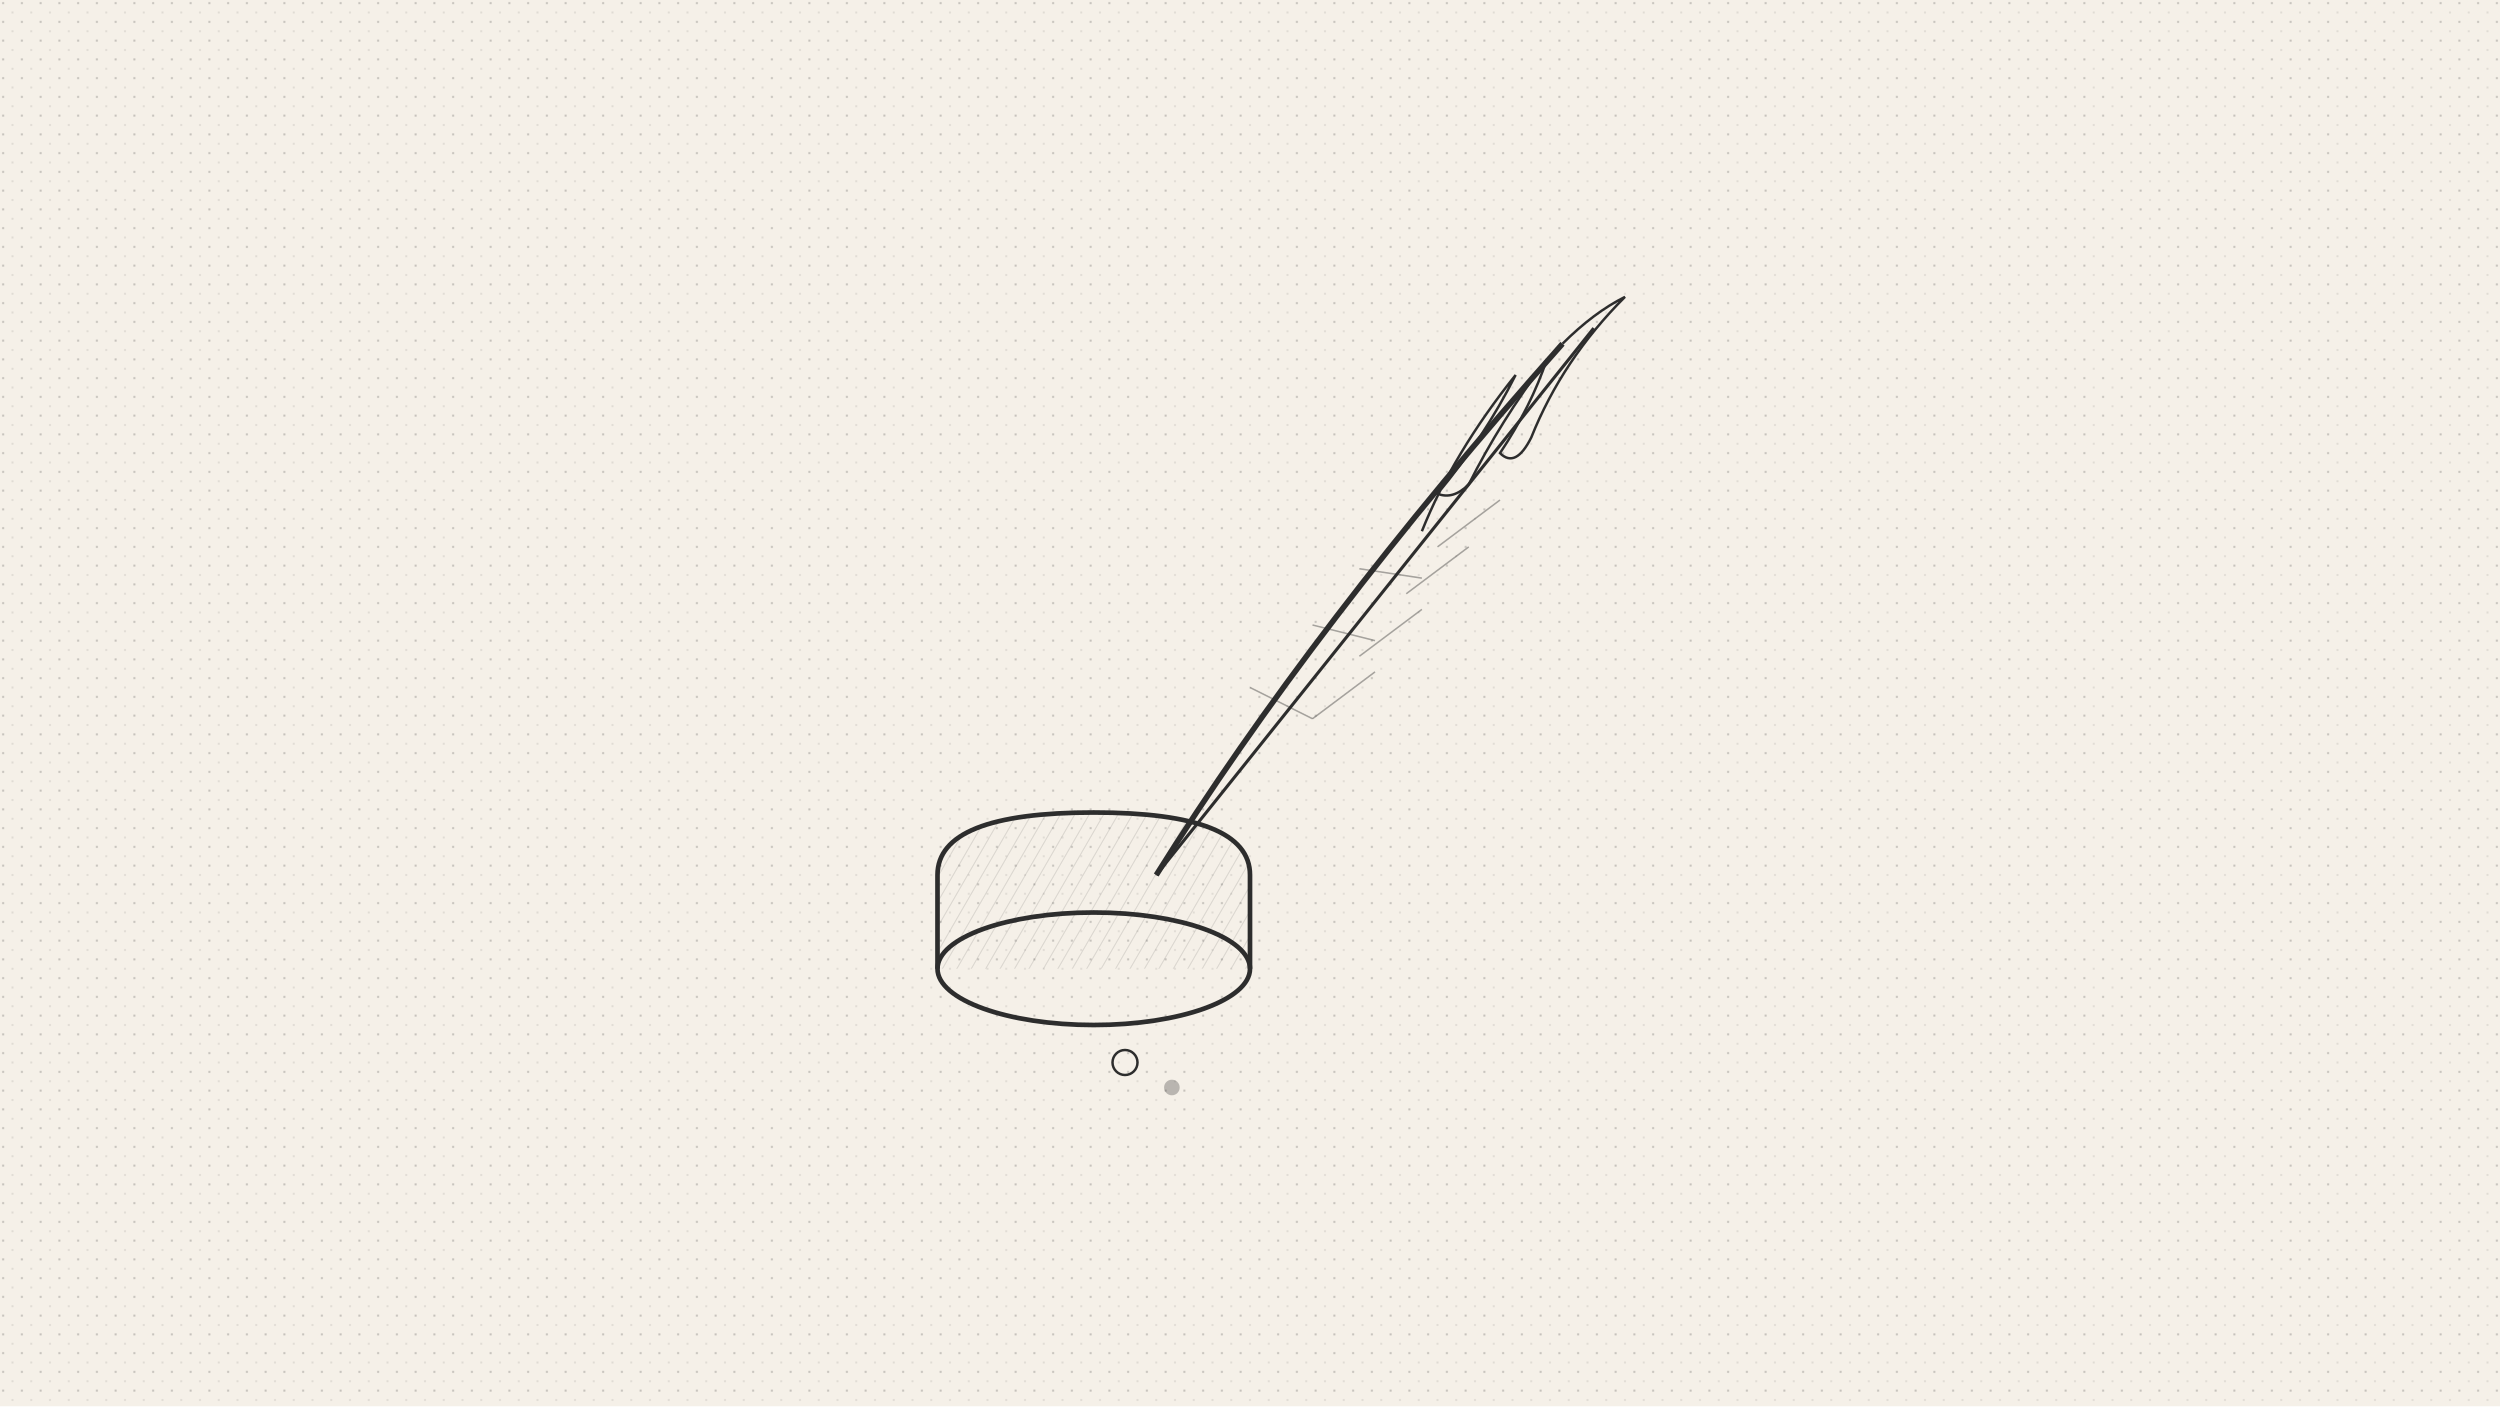
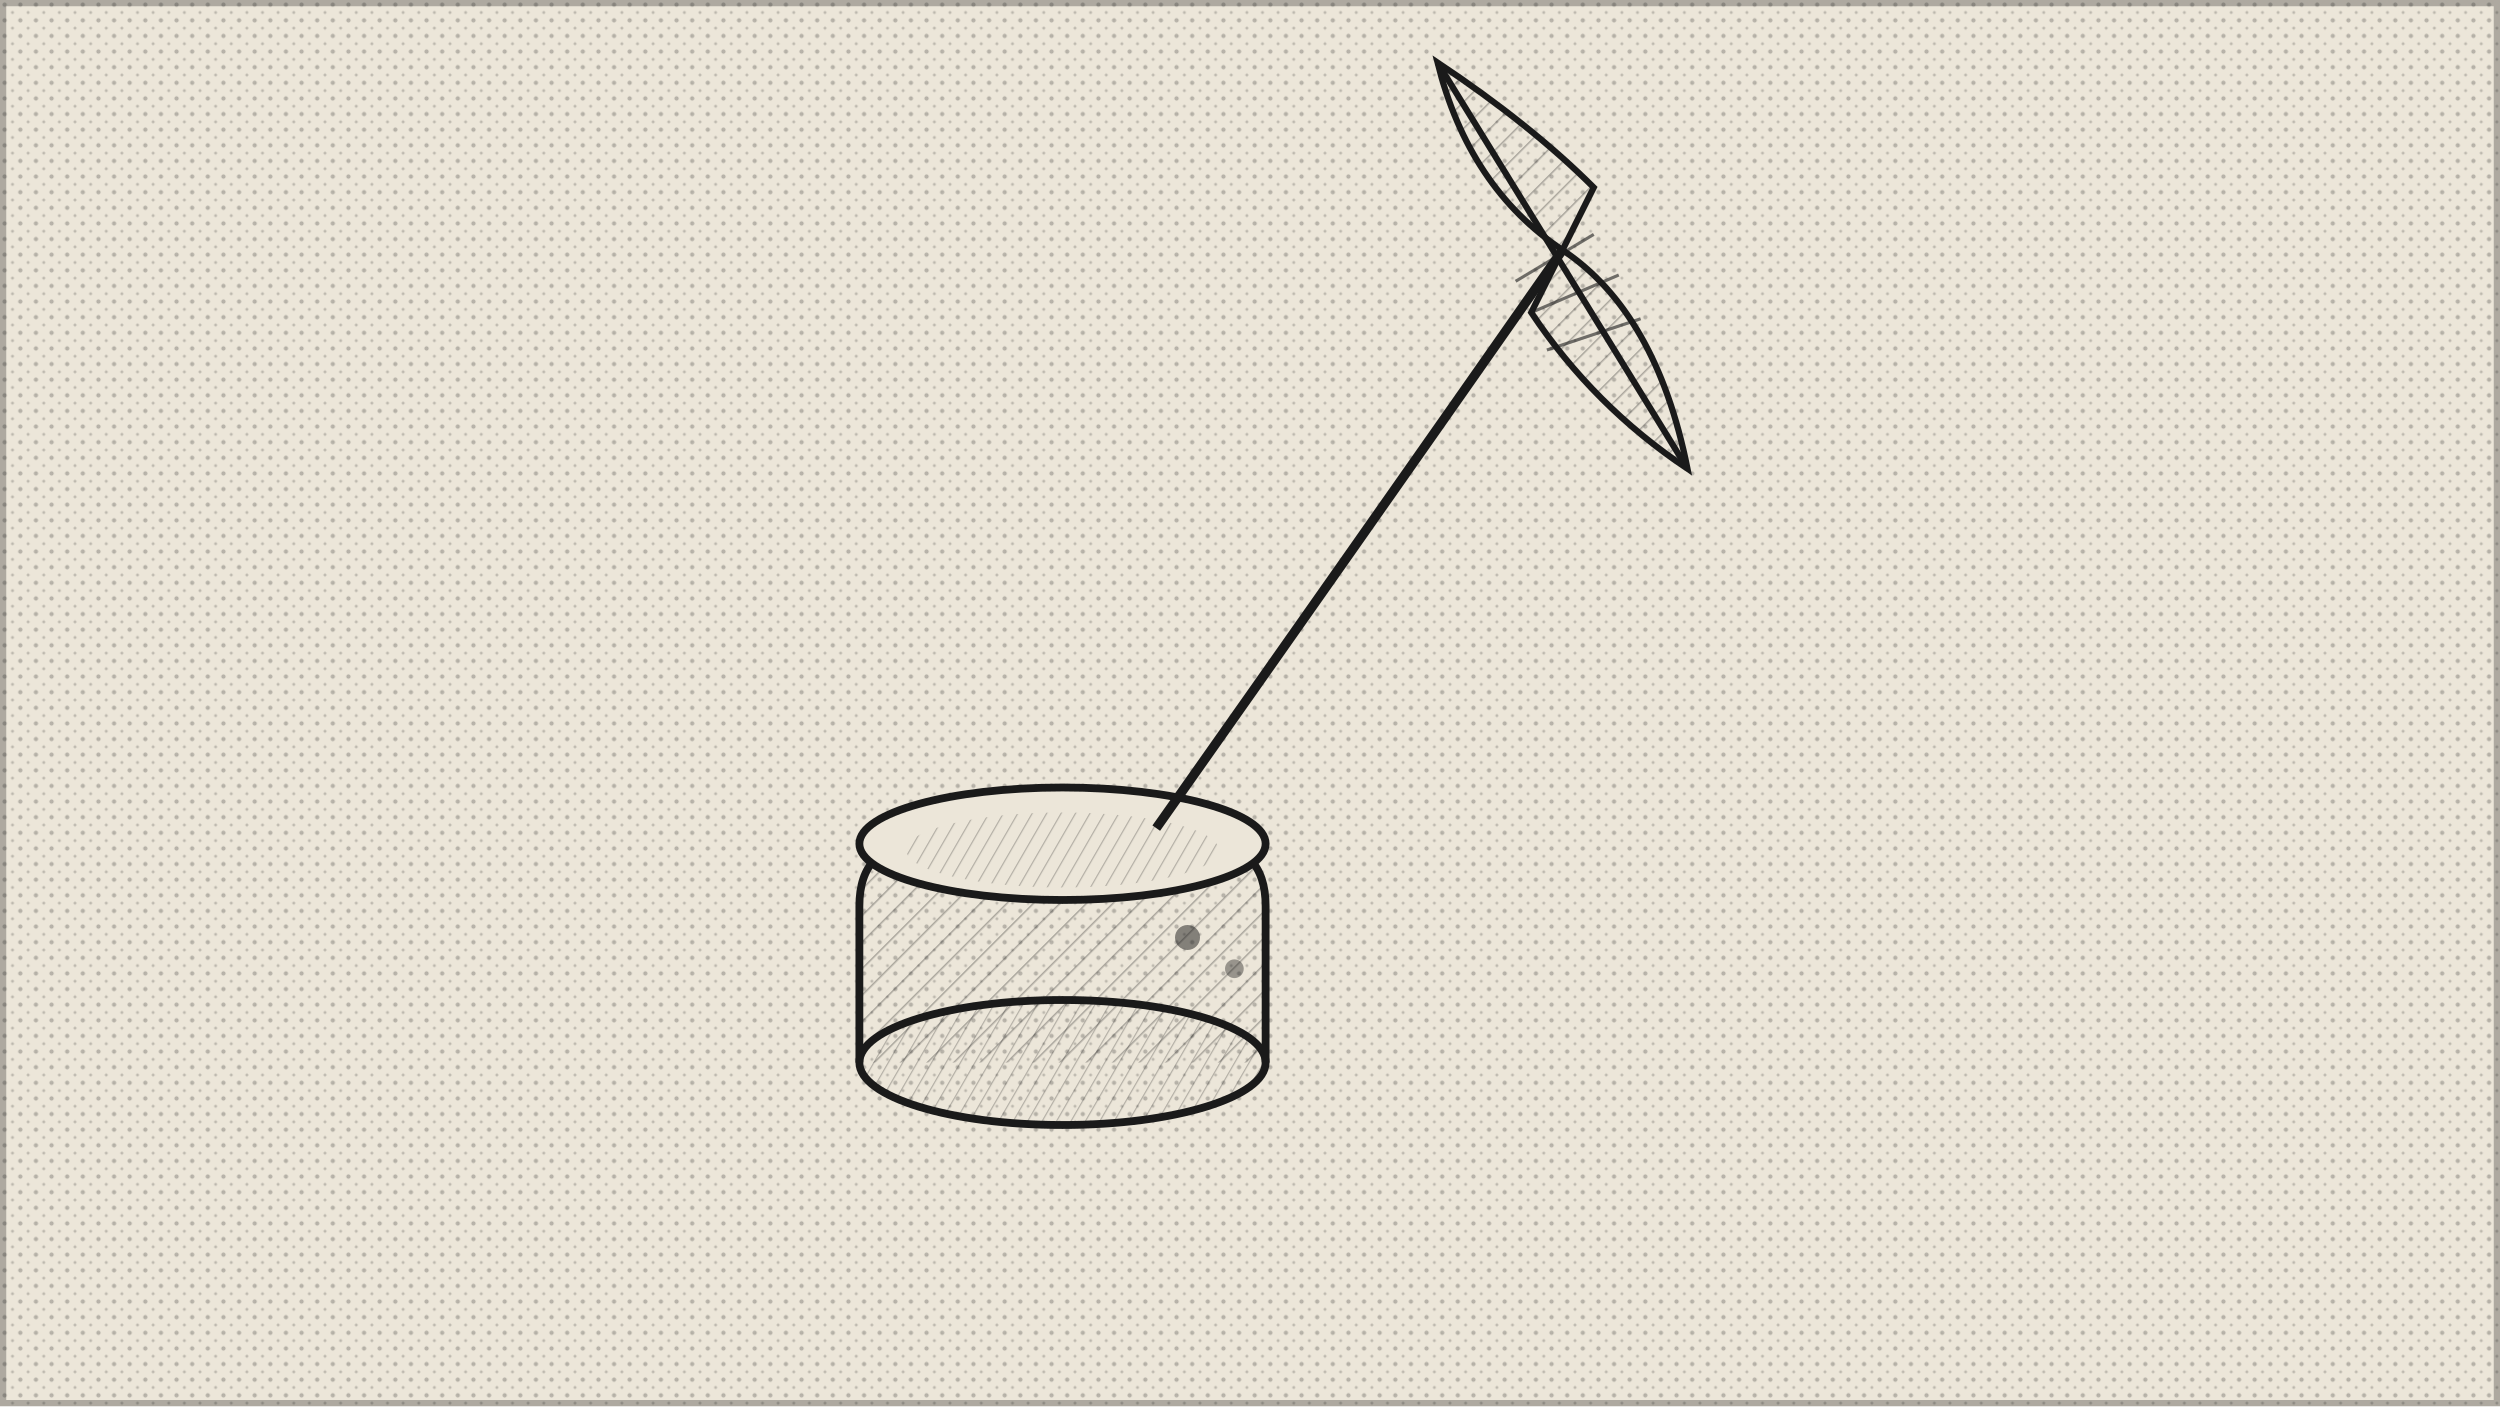
<svg xmlns="http://www.w3.org/2000/svg" viewBox="0 0 800 450" width="800" height="450">
  <defs>
-     <pattern id="crosshatch" width="8" height="8" patternUnits="userSpaceOnUse" patternTransform="rotate(45)">
-       <line x1="0" y1="0" x2="0" y2="8" stroke="#2d2d2d" stroke-width="0.5" opacity="0.15" />
+     <pattern id="crosshatch" width="6" height="6" patternUnits="userSpaceOnUse" patternTransform="rotate(45)">
+       <line x1="0" y1="0" x2="0" y2="6" stroke="#1a1a1a" stroke-width="1" opacity="0.3" />
    </pattern>
-     <pattern id="stipple" width="6" height="6" patternUnits="userSpaceOnUse">
-       <circle cx="1" cy="1" r="0.4" fill="#2d2d2d" opacity="0.2" />
-       <circle cx="4" cy="4" r="0.3" fill="#2d2d2d" opacity="0.15" />
+     <pattern id="stipple" width="5" height="5" patternUnits="userSpaceOnUse">
+       <circle cx="1.5" cy="1.5" r="0.7" fill="#1a1a1a" opacity="0.25" />
+       <circle cx="4" cy="4" r="0.5" fill="#1a1a1a" opacity="0.2" />
    </pattern>
-     <pattern id="hatch-dense" width="4" height="4" patternUnits="userSpaceOnUse" patternTransform="rotate(30)">
-       <line x1="0" y1="0" x2="0" y2="4" stroke="#2d2d2d" stroke-width="0.4" opacity="0.2" />
+     <pattern id="hatch" width="4" height="4" patternUnits="userSpaceOnUse" patternTransform="rotate(30)">
+       <line x1="0" y1="0" x2="0" y2="4" stroke="#1a1a1a" stroke-width="0.8" opacity="0.25" />
    </pattern>
  </defs>
-   <rect width="800" height="450" fill="#f5f0e8" />
+   <rect width="800" height="450" fill="#ece6d9" />
  <rect width="800" height="450" fill="url(#stipple)" />
-   <ellipse cx="350" cy="310" rx="50" ry="18" fill="none" stroke="#2d2d2d" stroke-width="1.5" />
-   <path d="M 300 310 L 300 280 Q 300 260 350 260 Q 400 260 400 280 L 400 310" fill="none" stroke="#2d2d2d" stroke-width="1.5" />
-   <path d="M 300 310 L 300 280 Q 300 260 350 260 Q 400 260 400 280 L 400 310" fill="url(#hatch-dense)" />
-   <path d="M 370 280 Q 420 200 500 110" fill="none" stroke="#2d2d2d" stroke-width="1.8" />
-   <path d="M 500 110 Q 510 100 520 95 Q 500 115 490 140 Q 485 150 480 145             Q 490 130 495 115 Q 480 135 470 155 Q 465 160 460 158             Q 475 140 485 120 Q 465 145 455 170" fill="none" stroke="#2d2d2d" stroke-width="0.8" />
-   <line x1="370" y1="280" x2="510" y2="105" stroke="#2d2d2d" stroke-width="1" />
-   <line x1="420" y1="230" x2="440" y2="215" stroke="#2d2d2d" stroke-width="0.5" opacity="0.4" />
-   <line x1="435" y1="210" x2="455" y2="195" stroke="#2d2d2d" stroke-width="0.5" opacity="0.4" />
-   <line x1="450" y1="190" x2="470" y2="175" stroke="#2d2d2d" stroke-width="0.5" opacity="0.4" />
-   <line x1="460" y1="175" x2="480" y2="160" stroke="#2d2d2d" stroke-width="0.5" opacity="0.4" />
-   <line x1="420" y1="230" x2="400" y2="220" stroke="#2d2d2d" stroke-width="0.5" opacity="0.4" />
-   <line x1="440" y1="205" x2="420" y2="200" stroke="#2d2d2d" stroke-width="0.5" opacity="0.4" />
-   <line x1="455" y1="185" x2="435" y2="182" stroke="#2d2d2d" stroke-width="0.5" opacity="0.4" />
-   <circle cx="360" cy="340" r="4" fill="none" stroke="#2d2d2d" stroke-width="0.8" />
-   <circle cx="375" cy="348" r="2.5" fill="#2d2d2d" opacity="0.3" />
+   <rect x="1" y="1" width="798" height="448" fill="none" stroke="#1a1a1a" stroke-width="2" opacity="0.3" />
+   <ellipse cx="340" cy="340" rx="65" ry="20" fill="url(#hatch)" stroke="#1a1a1a" stroke-width="2.5" />
+   <path d="M 275 340 L 275 290 Q 275 270 295 270 L 385 270 Q 405 270 405 290 L 405 340" fill="url(#crosshatch)" stroke="#1a1a1a" stroke-width="2.5" />
+   <ellipse cx="340" cy="270" rx="65" ry="18" fill="#ece6d9" stroke="#1a1a1a" stroke-width="2.5" />
+   <ellipse cx="340" cy="272" rx="50" ry="12" fill="url(#hatch)" stroke="none" />
+   <path d="M 370 265 Q 430 180 500 80" fill="none" stroke="#1a1a1a" stroke-width="3" />
+   <path d="M 500 80 Q 530 100 540 150 Q 510 130 490 100 Q 500 80 500 80" fill="url(#crosshatch)" stroke="#1a1a1a" stroke-width="2" />
+   <path d="M 500 80 Q 470 60 460 20 Q 490 40 510 60 Q 500 80 500 80" fill="url(#crosshatch)" stroke="#1a1a1a" stroke-width="2" />
+   <line x1="460" y1="20" x2="540" y2="150" stroke="#1a1a1a" stroke-width="2" />
+   <line x1="485" y1="90" x2="510" y2="75" stroke="#1a1a1a" stroke-width="1" opacity="0.6" />
+   <line x1="490" y1="100" x2="518" y2="88" stroke="#1a1a1a" stroke-width="1" opacity="0.6" />
+   <line x1="495" y1="112" x2="525" y2="102" stroke="#1a1a1a" stroke-width="1" opacity="0.6" />
+   <circle cx="380" cy="300" r="4" fill="#1a1a1a" opacity="0.5" />
+   <circle cx="395" cy="310" r="3" fill="#1a1a1a" opacity="0.4" />
</svg>
